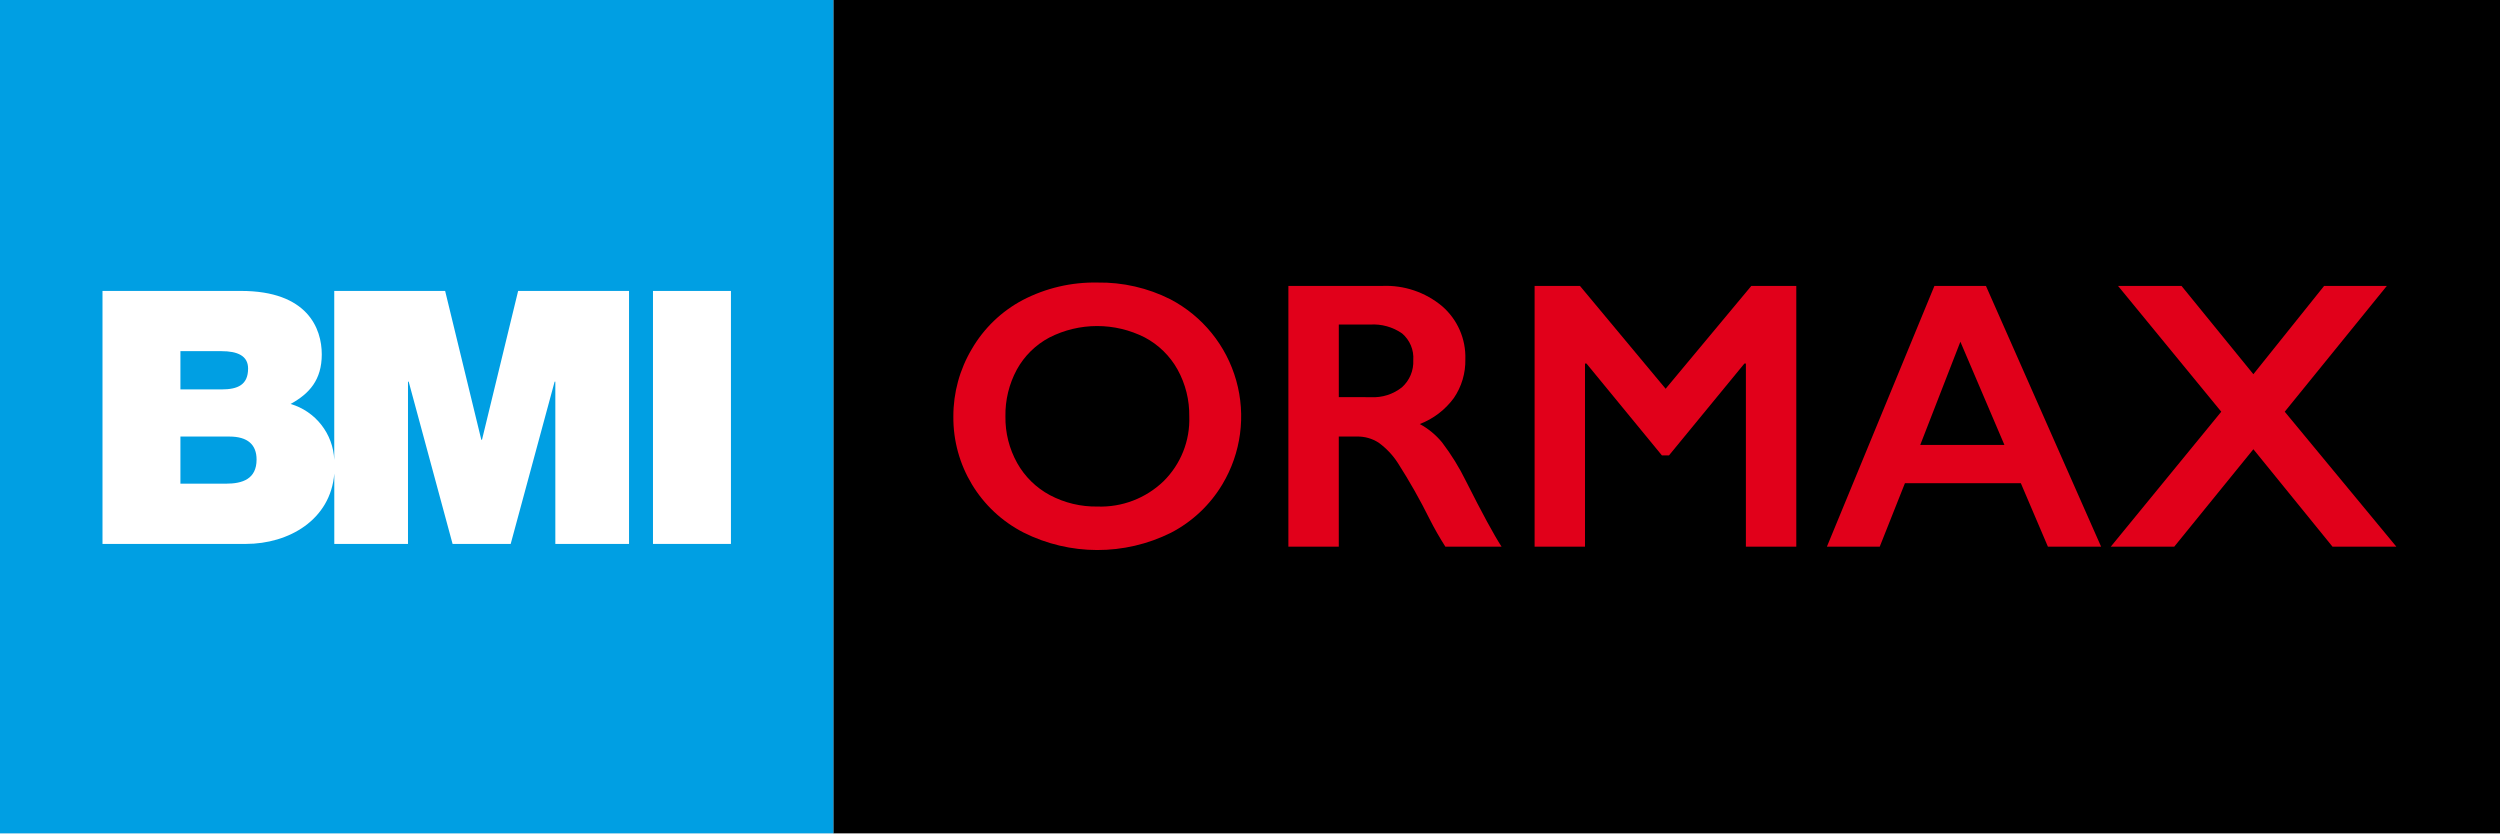
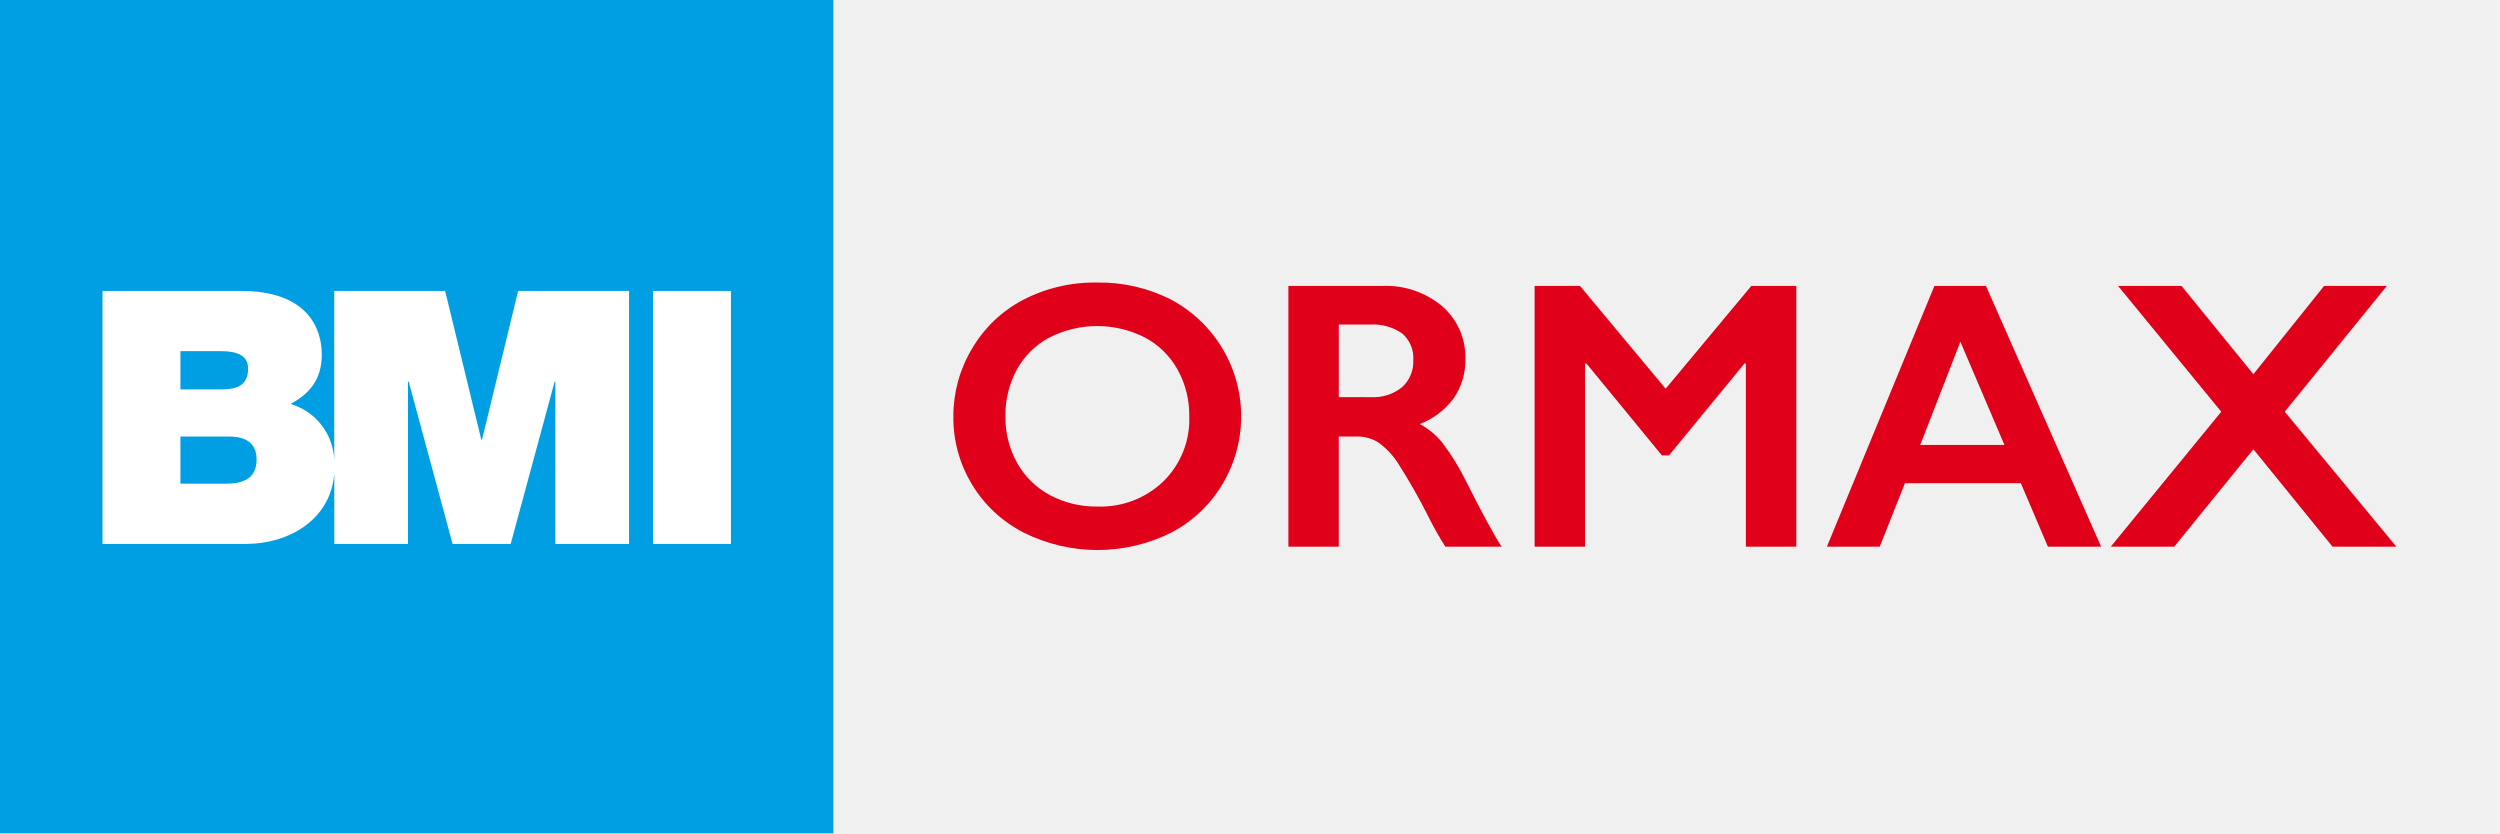
<svg xmlns="http://www.w3.org/2000/svg" viewBox="0 0 300 100">
-   <rect id="whiteBox" x="100" width="200" height="100" />
  <g id="Ormax" fill="#e1001a">
    <path d="M131.694,33.906a18.805,18.805,0,0,1,8.747,2.005,15.865,15.865,0,0,1,6.25,22.198,15.491,15.491,0,0,1-6.182,5.824,19.787,19.787,0,0,1-17.695-.035,15.487,15.487,0,0,1-8.411-13.931A15.74,15.74,0,0,1,116.619,41.88a15.395,15.395,0,0,1,6.115-5.879A18.629,18.629,0,0,1,131.694,33.906ZM120.651,49.967a11.141,11.141,0,0,0,1.411,5.599,9.8,9.8,0,0,0,3.931,3.853,11.756,11.756,0,0,0,5.7,1.366,10.874,10.874,0,0,0,7.918-3.024,10.406,10.406,0,0,0,3.102-7.794,11.278,11.278,0,0,0-1.4-5.611,9.691,9.691,0,0,0-3.942-3.865,12.622,12.622,0,0,0-11.446.012,9.572,9.572,0,0,0-3.909,3.853A11.413,11.413,0,0,0,120.651,49.967Z" />
    <path d="M165.875,34.31A10.495,10.495,0,0,1,173.065,36.751a8.073,8.073,0,0,1,2.777,6.361,7.94,7.94,0,0,1-1.378,4.648,9.129,9.129,0,0,1-4.088,3.124,9.087,9.087,0,0,1,2.665,2.195,28.082,28.082,0,0,1,2.889,4.681q2.868,5.69,4.256,7.84h-6.742a37.877,37.877,0,0,1-1.881-3.293,71.832,71.832,0,0,0-3.808-6.73,9.111,9.111,0,0,0-2.33-2.464,4.624,4.624,0,0,0-2.576-.729h-2.195V65.601h-6.048v-31.291Zm-1.366,13.35a5.469,5.469,0,0,0,3.729-1.188,4.094,4.094,0,0,0,1.355-3.248,3.847,3.847,0,0,0-1.344-3.214,6.045,6.045,0,0,0-3.83-1.064h-3.763v8.713Z" />
    <path d="M189.595,34.31l10.281,12.341,10.281-12.341h5.398v31.291h-6.048V43.627h-.179l-9.049,11.02h-.851l-9.049-11.02h-.179V65.601h-6.048v-31.291Z" />
    <path d="M238.313,34.31l13.82,31.291H245.749l-3.248-7.616H228.591l-3.024,7.616h-6.339l12.902-31.291Zm-7.884,19.083h10.102l-5.286-12.386Z" />
    <path d="M261.781,34.31l8.624,10.595,8.489-10.595h7.526L274.168,49.406l13.395,16.195h-7.661l-9.497-11.693-9.497,11.693h-7.616l13.26-16.195L254.165,34.31Z" />
  </g>
  <g id="BMI_Block">
    <rect width="100" height="100" fill="#009fe3" />
    <g fill="white">
      <path d="M62.176,34.911,57.84,52.77h-.084L53.417,34.911H40.11v20.28a7.315,7.315,0,0,0-5.239-6.716c2.255-1.235,3.742-2.891,3.742-5.953,0-3.1-1.7-7.611-9.693-7.611H12.3V65.27H29.515c5.121,0,10.16-2.878,10.6-8.443V65.27h8.844V45.8h.084L54.31,65.27h6.973L66.555,45.8h.085V65.27h8.844V34.911ZM21.65,42.139h4.933c1.913,0,3.188.554,3.188,2.084,0,1.956-1.233,2.507-3.188,2.507H21.65Zm5.485,15.9H21.65V52.386h5.867c2.211,0,3.272.978,3.272,2.763,0,2.339-1.7,2.891-3.655,2.891" />
      <rect x="78.358" y="34.914" width="9.354" height="30.356" />
    </g>
  </g>
</svg>
